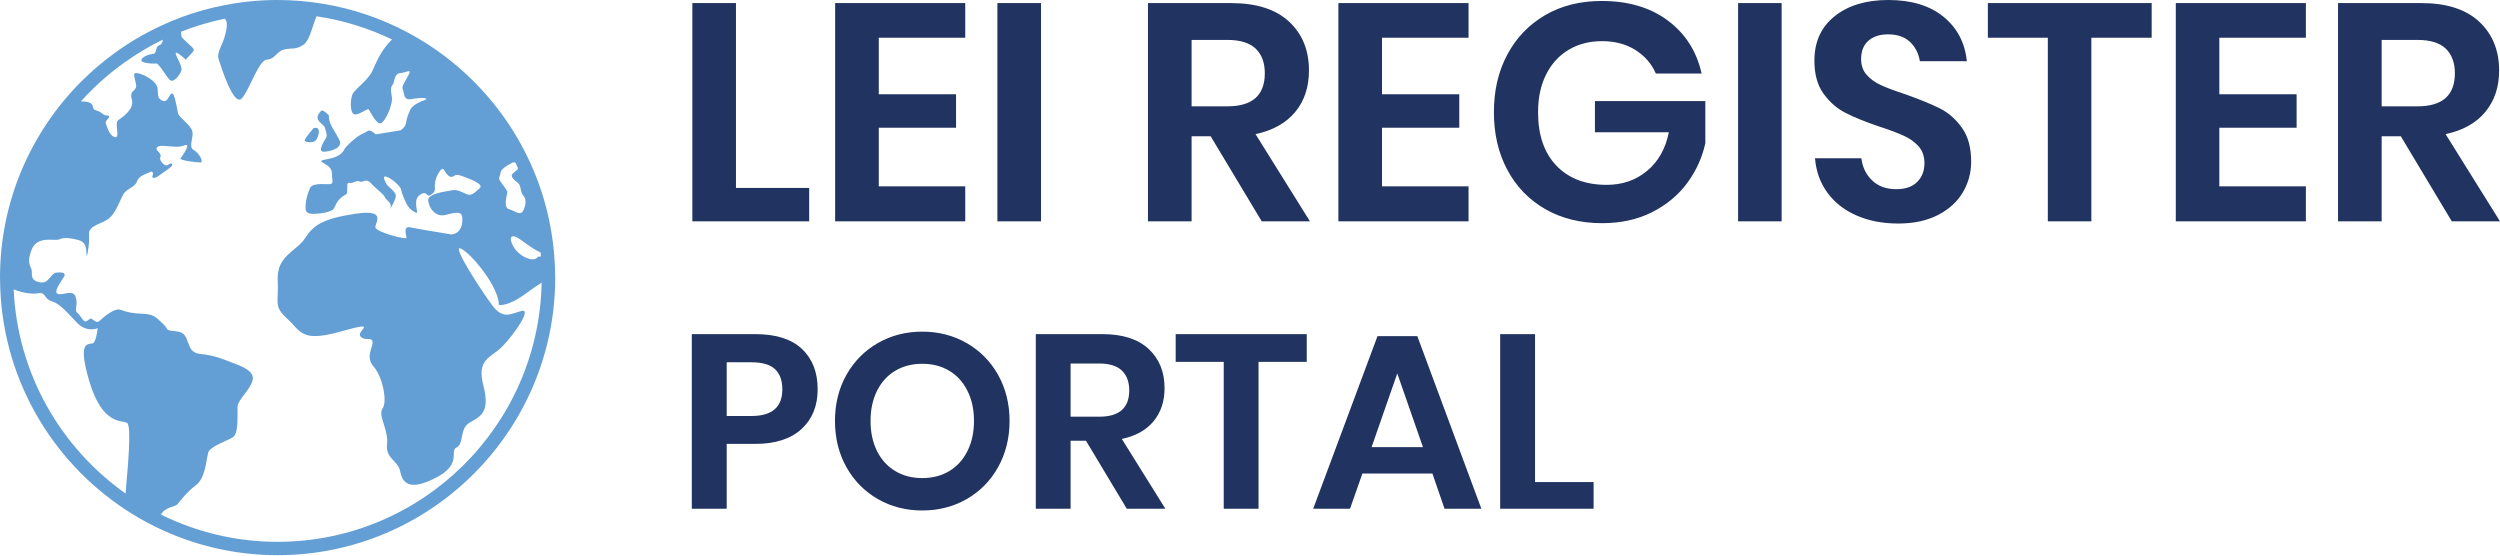
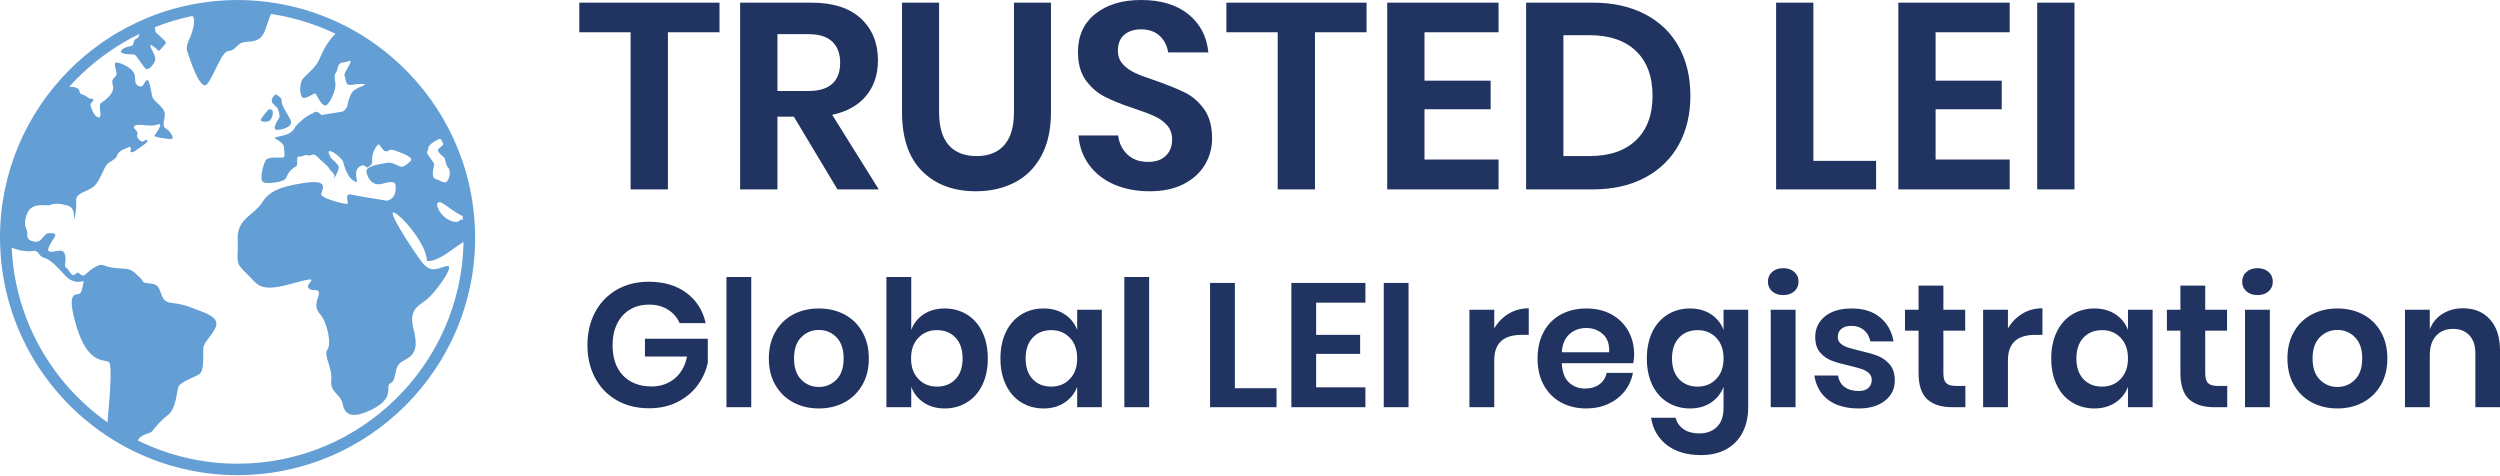
- <svg xmlns="http://www.w3.org/2000/svg" version="1.1" xlink="http://www.w3.org/1999/xlink" width="100%" height="100%" preserveAspectRatio="xMidYMid meet" viewBox="-0 0 300 66.621" overflow="visible">
-   <defs id="SvgjsDefs69673" />
-   <g id="SvgjsG69674" transform="scale(1.059795)" opacity="1">
-     <g id="SvgjsG69675" class="ZjYvm9O7C" transform="translate(-5.780431, -6.911814) scale(0.7577912)" light-content="false" non-strokable="false" fill="#639ed4">
+ <svg xmlns="http://www.w3.org/2000/svg" version="1.1" xlink="http://www.w3.org/1999/xlink" width="100%" height="100%" preserveAspectRatio="xMidYMid meet" viewBox="-0 0 299.998 57.016" overflow="visible">
+   <defs id="SvgjsDefs118800" />
+   <g id="SvgjsG118801" transform="scale(0.5557304)" opacity="1">
+     <g id="SvgjsG118802" class="muztXVwDb" transform="translate(-9.434152, -11.28066) scale(1.236779)" light-content="false" non-strokable="false" fill="#639ed4">
      <path d="M56.148 28.133c.094.313.438 1.188.219 1.563s-1.5 2.218-.219 2.093 2.719-.687 2.188-1.75-1.157-1.937-1.375-2.53-.2-1.157-.2-1.157-.707-.781-1.082-.719c0 0-.718.625-.593 1.188.125.566.968 1 1.062 1.312z" />
      <path d="M54.805 30.102c.375-.406.969-2.188-.313-1.844 0 0-1.343 1.531-1.343 1.844s1.28.406 1.656 0z" />
      <path d="M90.449 47.395c-.871-11.363-6.34-21.461-14.555-28.426a41.676 41.676 0 0 0-7.48-5.063 41.08 41.08 0 0 0-12.427-4.203 41.654 41.654 0 0 0-6.886-.582c-2.703 0-5.344.27-7.902.766-2.16.418-4.27 1-6.297 1.742a39.594 39.594 0 0 0-3.329 1.395 41.932 41.932 0 0 0-3.543 1.87c-.109.063-.222.126-.328.188-.695.422-1.37.864-2.039 1.32-.254.176-.504.356-.754.536a41.781 41.781 0 0 0-5.172 4.394c-7.476 7.512-12.109 17.855-12.109 29.27 0 .082.008.164.008.246.086 14.375 7.52 27.035 18.73 34.414 1.41.93 2.88 1.774 4.399 2.524a41.21 41.21 0 0 0 18.344 4.289c22.87 0 41.48-18.605 41.48-41.48a43.432 43.432 0 0 0-.14-3.2zm-2 .07c-.223-.047-.422-.011-.563.149-.582.668-2.414-.04-3.331-1.332-.918-1.293-.813-2.395.5-1.586.847.523 1.933 1.512 3.351 2.148.016.207.027.414.043.621zm-3.414-13.19c-.055.1-.106.179-.11.195-.019.062-.437.332-.746.668-.308.336.247.875.809 1.289.563.414.313 1.375.895 2 .585.625.105 2.25-.356 2.48-.46.23-.96-.25-1.875-.543-.918-.293-.168-2.414-.21-2.582-.04-.168-.563-.918-1.02-1.52-.461-.605-.063-.667 0-1.355s1.855-1.52 1.855-1.52c.145-.007.25.005.356.016.144.286.27.578.402.871zM9.672 52.351c1.34.567 2.848.735 3.566.598 1.313-.25.875.812 2.125 1.187s2.25 1.625 3.75 3.188 3.106.836 3.106.836-.168 1.668-.586 2.168c-.414.5-2.664-1-.664 5.75s5 5.75 5.664 6.25c.668.5.086 6.668-.164 9.582-.028.332-.05.648-.07.96-9.684-6.847-16.172-17.921-16.727-30.52zM49.106 90.08a39.248 39.248 0 0 1-17.426-4.066c.043-.07.082-.137.121-.191.668-1 2-.918 2.39-1.418s1.442-1.832 2.774-2.844c1.332-1.012 1.5-3.739 1.75-4.739s2.664-1.75 3.664-2.332.668-3.668.75-4.668c.086-1 1.918-2.5 2.25-3.918.336-1.418-1.914-2.164-3.25-2.664-1.332-.5-2.332-1-4.664-1.25-2.336-.25-1.168-3.086-3.336-3.336-2.164-.25-1.082-.164-2.164-1.164-1.086-1-1.336-1.418-3-1.48-1.668-.067-2.418-.27-3.336-.602-.914-.336-2.664 1.25-2.664 1.25s-.559.528-.715.574-.656-.218-.906-.468-.672.5-1.031.375-.735-1.031-1.172-1.313.187-1.25-.219-2.375-1.812-.187-2.625-.406.531-1.938.906-2.594-.468-.656-1.187-.594-1.094 1.594-2.219 1.47-1.469-.563-1.406-1.47-.906-1.125-.063-3.375 3.531-1.28 4.156-1.593 1.625-.25 2.938.125 1.062 1.75 1.125 2.25.5-1.75.375-3.125 2.062-1.563 3.062-2.438 1.625-2.812 2.125-3.625 1.688-.937 2-1.875 1.797-1.234 2-1.39.516.078.313.562.437.39.937 0 2.332-1.465 1.981-1.754c-.355-.293-.52.293-.895.211s-.687-.418-.855-.812c-.168-.395.25-.543-.105-1s-.73-.645-.27-.98c.457-.333 2.54.167 3.414-.044.875-.21 1-.375.961.043-.039.418-.73 1.414-.98 1.73-.25.313 2.312.626 2.937.626s-.187-1.438-1-1.875.063-1.875-.187-2.797-1.938-2.059-2.106-2.602c-.164-.539-.375-2.25-.707-2.836s-.625.336-.957.75c-.336.414-.918.086-1.125-.164-.21-.25-.21-.293-.293-1.5-.082-1.207-2.332-2.293-3.168-2.336-.832-.043.211 1.586-.082 2.211s-.957.5-.582 1.832-1.418 2.582-2.043 3 .332 2.668-.457 2.543c-.793-.125-1.168-1.375-1.375-1.96-.211-.587.539-.79.457-1.126s-.332 0-.793-.289c-.457-.289-.457-.418-1.125-.625-.664-.207-.332-.586-.707-.96s-1.082-.376-1.457-.376a.182.182 0 0 1-.11-.027 39.779 39.779 0 0 1 6.489-5.793 39.575 39.575 0 0 1 5.746-3.422c-.055.387-.2.719-.5.824-.71.25-.336 1.207-.918 1.29-.582.081-1.625.374-1.793.917-.164.543 1.918.582 2.25.543.336-.039 1.418 1.832 1.96 2.414.54.582 1.5-.625 1.75-1.332.25-.707-.874-2.207-.835-2.625.043-.418 1.5.957 1.5.957s.918-.957 1.168-1.289-.707-.96-1.25-1.543c-.543-.582-.543-.25-.625-1.293v-.039a38.825 38.825 0 0 1 6.547-1.949c.707.613.031 2.844-.586 4.16-.664 1.414-.332 1.914-.164 2.414.164.5 2.086 6.664 3.289 5.332 1.21-1.332 2.5-5.71 3.75-5.793 1.25-.082 1.418-1.21 2.543-1.5 1.125-.289 1.793.082 2.957-.75.89-.636 1.293-2.742 1.914-4.226a39.159 39.159 0 0 1 11.29 3.472c-.255.23-.5.489-.747.797-1.21 1.5-1.586 2.586-2.21 3.918s-2.364 2.52-2.864 3.301-.5 3.188.281 3.188 1.906-1 2.063-.75 1.093 2.187 1.75 2.062 1.906-2.781 1.687-3.969-.125-1.5.156-1.843.157-1.625 1.125-1.688 1.844-.844 1.125.469-.968 1.562-.718 2.125 0 1.531 1.312 1.281 2.188-.156 2.188 0-2 .562-2.47 1.687-.468 1.22-.593 1.907-.844 1.093-.844 1.093l-3.687.594s-.781-.793-1.2-.5c-.414.293-.937.438-1.5.832-.562.395-1.769 1.438-2.019 1.961-.25.52-.875 1.02-1.875 1.27s-1.875.289-1.437.582c.437.293 1.48.73 1.48 1.586s.29 1.562-.168 1.687-2.668-.289-3.082.586a7.203 7.203 0 0 0-.668 2.54c-.043.71-.125 1.374 1.25 1.335 1.375-.043 2.293-.297 2.75-.586.457-.289.332-.871 1.125-1.664s1.043-.457 1.082-1.125c.043-.668-.125-1.375.375-1.25s.961-.46 1.5-.21c.543.25.875-.626 1.711.292.832.918 1.79 1.5 2.04 2.043.25.54 1.124.875.835 1.582-.293.707.875-1.27.813-1.832s-1.188-1.375-1.336-1.605c-.145-.23-.895-1.481-.04-1.188.856.293 2.106 1.48 2.165 1.938.062.46.644 2 1.144 2.625s1.188.855 1.25.832c.063-.02-.355-1.5-.043-2.145s1.02-.918 1.313-.75c.289.168.332.457.668.25.332-.207.77-.418.707-1.043s.125-1.394.293-1.75c.164-.355.73-1.5 1.039-1.02.312.481.644 1.063 1.125 1.083s.394-.563 1.543-.145c1.144.414 3.418 1.21 2.687 1.856s-1.23 1.164-1.894.894c-.668-.27-1.395-.77-2.211-.605-.813.168-3.664.457-3.582 1.5s1.043 2.625 2.668 2.168 2.144-.356 2.332 0 .375 2.668-1.48 2.937c0 0-5.665-.914-6.25-1.082-1.083-.168-.5 1.25-.5 1.582s-4.665-.86-4.665-1.598c0-.738 1.75-2.734-3.086-1.984-4.832.75-6.164 1.7-7.414 3.64s-4.25 2.61-4.086 6.192c.168 3.582-.664 3.918 1.418 5.832 2.082 1.914 2.082 3.582 8 1.914 5.918-1.664 2.332-.133 2.918.684.582.816 1.664.066 1.832.816s-1.168 2.25.168 3.75c1.332 1.5 2.082 5.25 1.332 6.25s.918 3.168.668 5.336 1.625 2.418 1.957 4.043 1.207 3.082 5.293 1c4.082-2.082 2-4.043 3.125-4.543s.461-2.79 1.875-3.664c1.414-.875 3.25-1.336 2.164-5.5-1.082-4.168 1.086-4.164 2.836-5.957 1.75-1.793 4.414-5.668 2.875-5.293-1.543.375-2.75 1.375-4.375-.79-1.625-2.167-6.336-9.374-4.668-8.5s5.625 5.75 5.625 8.376c0 0 1.207.418 4.125-1.75a43.887 43.887 0 0 1 2.266-1.563c-.39 21.422-17.93 38.73-39.453 38.73z" />
    </g>
-     <g id="SvgjsG69676" class="text" transform="translate(128.7729, 57.60183) scale(1)" light-content="false" fill="#213360">
-       <path d="M-46.49 -7.34L-43.25 -7.34C-40.99 -7.34 -39.25 -7.9 -38.02 -9.02C-36.8 -10.14 -36.19 -11.64 -36.19 -13.52C-36.19 -15.45 -36.78 -16.97 -37.97 -18.09C-39.15 -19.21 -40.91 -19.77 -43.25 -19.77L-50.44 -19.77L-50.44 0L-46.49 0ZM-40.19 -13.52C-40.19 -11.51 -41.35 -10.5 -43.67 -10.5L-46.49 -10.5L-46.49 -16.58L-43.67 -16.58C-42.43 -16.58 -41.55 -16.31 -41.01 -15.79C-40.46 -15.27 -40.19 -14.51 -40.19 -13.52Z M-19.32 -18.76C-20.82 -19.62 -22.5 -20.05 -24.35 -20.05C-26.19 -20.05 -27.87 -19.62 -29.37 -18.76C-30.87 -17.9 -32.06 -16.7 -32.93 -15.16C-33.8 -13.62 -34.23 -11.88 -34.23 -9.94C-34.23 -8 -33.8 -6.25 -32.93 -4.7C-32.06 -3.15 -30.87 -1.95 -29.37 -1.09C-27.87 -0.23 -26.19 0.2 -24.35 0.2C-22.5 0.2 -20.82 -0.23 -19.32 -1.09C-17.82 -1.95 -16.63 -3.15 -15.76 -4.7C-14.9 -6.25 -14.46 -8 -14.46 -9.94C-14.46 -11.88 -14.9 -13.62 -15.76 -15.16C-16.63 -16.7 -17.82 -17.9 -19.32 -18.76ZM-27.4 -15.62C-26.52 -16.15 -25.5 -16.41 -24.35 -16.41C-23.19 -16.41 -22.17 -16.15 -21.29 -15.62C-20.42 -15.1 -19.73 -14.35 -19.24 -13.37C-18.74 -12.39 -18.49 -11.25 -18.49 -9.94C-18.49 -8.63 -18.74 -7.49 -19.24 -6.51C-19.73 -5.53 -20.42 -4.78 -21.29 -4.26C-22.17 -3.73 -23.19 -3.47 -24.35 -3.47C-25.5 -3.47 -26.52 -3.73 -27.4 -4.26C-28.28 -4.78 -28.96 -5.53 -29.46 -6.51C-29.95 -7.49 -30.2 -8.63 -30.2 -9.94C-30.2 -11.25 -29.95 -12.39 -29.46 -13.37C-28.96 -14.35 -28.28 -15.1 -27.4 -15.62Z M-1.19 0L3.18 0L-1.75 -7.9C-0.18 -8.23 1.02 -8.9 1.85 -9.91C2.68 -10.92 3.09 -12.17 3.09 -13.66C3.09 -15.49 2.49 -16.97 1.29 -18.09C0.08 -19.21 -1.67 -19.77 -3.96 -19.77L-11.49 -19.77L-11.49 0L-7.55 0L-7.55 -7.7L-5.81 -7.7ZM-7.55 -10.42L-7.55 -16.44L-4.3 -16.44C-3.14 -16.44 -2.29 -16.17 -1.74 -15.64C-1.19 -15.11 -0.91 -14.36 -0.91 -13.41C-0.91 -11.41 -2.04 -10.42 -4.3 -10.42Z M19.19 -19.77L4.35 -19.77L4.35 -16.63L9.79 -16.63L9.79 0L13.73 0L13.73 -16.63L19.19 -16.63Z M33.42 -3.98L34.79 0L38.96 0L31.71 -19.54L27.2 -19.54L19.92 0L24.09 0L25.49 -3.98ZM32.35 -6.97L26.53 -6.97L29.44 -15.32Z M45.04 -3.02L45.04 -19.77L41.09 -19.77L41.09 0L51.67 0L51.67 -3.02Z" />
+     <g id="SvgjsG118803" class="text" transform="translate(333.676, 87.92776) scale(1)" light-content="false" fill="#213360">
+       <path d="M-185.44 -24.68C-187.59 -26.29 -190.3 -27.09 -193.57 -27.09C-196.21 -27.09 -198.52 -26.51 -200.53 -25.35C-202.53 -24.18 -204.08 -22.57 -205.18 -20.5C-206.28 -18.44 -206.83 -16.07 -206.83 -13.41C-206.83 -10.75 -206.28 -8.39 -205.18 -6.33C-204.08 -4.26 -202.52 -2.65 -200.51 -1.5C-198.49 -0.35 -196.17 0.23 -193.53 0.23C-191.23 0.23 -189.18 -0.22 -187.4 -1.12C-185.61 -2.02 -184.17 -3.22 -183.06 -4.71C-181.96 -6.21 -181.22 -7.84 -180.84 -9.61L-180.84 -14.78L-194.41 -14.78L-194.41 -10.94L-185.33 -10.94C-185.73 -8.92 -186.62 -7.33 -188 -6.19C-189.39 -5.05 -191.04 -4.48 -192.96 -4.48C-195.57 -4.48 -197.63 -5.27 -199.14 -6.84C-200.65 -8.41 -201.4 -10.6 -201.4 -13.41C-201.4 -15.19 -201.07 -16.73 -200.41 -18.05C-199.75 -19.37 -198.83 -20.38 -197.64 -21.09C-196.45 -21.8 -195.08 -22.15 -193.53 -22.15C-191.96 -22.15 -190.6 -21.79 -189.45 -21.07C-188.3 -20.35 -187.45 -19.38 -186.92 -18.16L-181.3 -18.16C-181.91 -20.9 -183.29 -23.07 -185.44 -24.68Z M-171.46 -28.12L-176.81 -28.12L-176.81 0L-171.46 0Z M-151.33 -20.03C-152.97 -20.89 -154.81 -21.32 -156.86 -21.32C-158.92 -21.32 -160.76 -20.89 -162.39 -20.03C-164.03 -19.16 -165.31 -17.92 -166.25 -16.28C-167.19 -14.65 -167.66 -12.73 -167.66 -10.53C-167.66 -8.32 -167.19 -6.41 -166.25 -4.79C-165.31 -3.17 -164.03 -1.92 -162.39 -1.04C-160.76 -0.17 -158.92 0.27 -156.86 0.27C-154.81 0.27 -152.97 -0.17 -151.33 -1.04C-149.7 -1.92 -148.42 -3.17 -147.48 -4.79C-146.54 -6.41 -146.07 -8.32 -146.07 -10.53C-146.07 -12.73 -146.54 -14.65 -147.48 -16.28C-148.42 -17.92 -149.7 -19.16 -151.33 -20.03ZM-160.66 -15.1C-159.63 -16.16 -158.36 -16.68 -156.86 -16.68C-155.37 -16.68 -154.1 -16.16 -153.06 -15.1C-152.03 -14.05 -151.51 -12.53 -151.51 -10.53C-151.51 -8.52 -152.03 -7 -153.06 -5.95C-154.1 -4.9 -155.37 -4.37 -156.86 -4.37C-158.36 -4.37 -159.63 -4.9 -160.66 -5.95C-161.7 -7 -162.22 -8.52 -162.22 -10.53C-162.22 -12.53 -161.7 -14.05 -160.66 -15.1Z M-124.91 -20.03C-126.32 -20.89 -127.92 -21.32 -129.69 -21.32C-131.47 -21.32 -132.98 -20.9 -134.23 -20.06C-135.49 -19.23 -136.38 -18.1 -136.91 -16.68L-136.91 -28.12L-142.27 -28.12L-142.27 0L-136.91 0L-136.91 -4.41C-136.38 -2.99 -135.49 -1.86 -134.23 -1.01C-132.98 -0.16 -131.47 0.27 -129.69 0.27C-127.92 0.27 -126.32 -0.16 -124.91 -1.03C-123.49 -1.89 -122.38 -3.13 -121.58 -4.77C-120.78 -6.4 -120.38 -8.32 -120.38 -10.53C-120.38 -12.73 -120.78 -14.65 -121.58 -16.28C-122.38 -17.92 -123.49 -19.16 -124.91 -20.03ZM-135.37 -14.99C-134.32 -16.09 -132.99 -16.64 -131.37 -16.64C-129.69 -16.64 -128.35 -16.1 -127.34 -15.01C-126.32 -13.92 -125.82 -12.43 -125.82 -10.53C-125.82 -8.63 -126.32 -7.14 -127.34 -6.06C-128.35 -4.98 -129.69 -4.45 -131.37 -4.45C-132.99 -4.45 -134.32 -5 -135.37 -6.1C-136.43 -7.2 -136.95 -8.68 -136.95 -10.53C-136.95 -12.4 -136.43 -13.89 -135.37 -14.99Z M-103.78 -20.06C-105.04 -20.9 -106.56 -21.32 -108.34 -21.32C-110.11 -21.32 -111.71 -20.89 -113.13 -20.03C-114.54 -19.16 -115.65 -17.92 -116.45 -16.28C-117.25 -14.65 -117.65 -12.73 -117.65 -10.53C-117.65 -8.32 -117.25 -6.4 -116.45 -4.77C-115.65 -3.13 -114.54 -1.89 -113.13 -1.03C-111.71 -0.16 -110.11 0.27 -108.34 0.27C-106.56 0.27 -105.04 -0.16 -103.78 -1.01C-102.51 -1.86 -101.61 -2.99 -101.08 -4.41L-101.08 0L-95.76 0L-95.76 -21.05L-101.08 -21.05L-101.08 -16.68C-101.61 -18.1 -102.51 -19.23 -103.78 -20.06ZM-110.69 -15.01C-109.68 -16.1 -108.34 -16.64 -106.67 -16.64C-105.04 -16.64 -103.71 -16.09 -102.66 -14.99C-101.61 -13.89 -101.08 -12.4 -101.08 -10.53C-101.08 -8.68 -101.61 -7.2 -102.66 -6.1C-103.71 -5 -105.04 -4.45 -106.67 -4.45C-108.34 -4.45 -109.68 -4.98 -110.69 -6.06C-111.71 -7.14 -112.21 -8.63 -112.21 -10.53C-112.21 -12.43 -111.71 -13.92 -110.69 -15.01Z M-85.54 -28.12L-90.9 -28.12L-90.9 0L-85.54 0Z M-67.03 -4.1L-67.03 -26.83L-72.39 -26.83L-72.39 0L-58.03 0L-58.03 -4.1Z M-49.48 -22.57L-38.84 -22.57L-38.84 -26.83L-54.83 -26.83L-54.83 0L-38.84 0L-38.84 -4.29L-49.48 -4.29L-49.48 -11.51L-39.98 -11.51L-39.98 -15.62L-49.48 -15.62Z M-29.53 -26.83L-34.88 -26.83L-34.88 0L-29.53 0Z M-7.9 -20.2C-9.2 -19.42 -10.23 -18.37 -11.02 -17.02L-11.02 -21.05L-16.38 -21.05L-16.38 0L-11.02 0L-11.02 -10.15C-11.02 -13.79 -9.06 -15.62 -5.13 -15.62L-3.57 -15.62L-3.57 -21.36C-5.17 -21.36 -6.61 -20.97 -7.9 -20.2Z M19 -9.5C19.13 -10.18 19.19 -10.79 19.19 -11.32C19.19 -13.25 18.77 -14.97 17.92 -16.47C17.07 -17.98 15.87 -19.16 14.31 -20.03C12.75 -20.89 10.93 -21.32 8.85 -21.32C6.8 -21.32 4.98 -20.89 3.38 -20.03C1.79 -19.16 0.54 -17.92 -0.34 -16.28C-1.23 -14.65 -1.67 -12.73 -1.67 -10.53C-1.67 -8.32 -1.23 -6.41 -0.34 -4.79C0.54 -3.17 1.79 -1.92 3.38 -1.04C4.98 -0.17 6.8 0.27 8.85 0.27C10.6 0.27 12.19 -0.06 13.62 -0.72C15.05 -1.38 16.23 -2.29 17.14 -3.46C18.05 -4.62 18.65 -5.94 18.92 -7.41L13.26 -7.41C13.03 -6.37 12.51 -5.55 11.69 -4.94C10.86 -4.33 9.83 -4.03 8.59 -4.03C7.19 -4.03 6.03 -4.47 5.09 -5.36C4.15 -6.24 3.65 -7.63 3.57 -9.5ZM12.45 -15.77C13.42 -14.88 13.87 -13.58 13.79 -11.86L3.57 -11.86C3.67 -13.58 4.22 -14.88 5.21 -15.77C6.19 -16.66 7.41 -17.1 8.85 -17.1C10.27 -17.1 11.47 -16.66 12.45 -15.77Z M35.8 -20.06C34.53 -20.9 33.01 -21.32 31.24 -21.32C29.46 -21.32 27.87 -20.89 26.45 -20.03C25.03 -19.16 23.92 -17.92 23.12 -16.28C22.33 -14.65 21.93 -12.73 21.93 -10.53C21.93 -8.32 22.33 -6.4 23.12 -4.77C23.92 -3.13 25.03 -1.89 26.45 -1.03C27.87 -0.16 29.46 0.27 31.24 0.27C33.01 0.27 34.53 -0.16 35.8 -1.01C37.06 -1.86 37.96 -2.99 38.49 -4.41L38.49 0.08C38.49 1.95 38.01 3.35 37.05 4.27C36.09 5.2 34.82 5.66 33.25 5.66C31.88 5.66 30.76 5.36 29.89 4.77C29.01 4.17 28.42 3.34 28.12 2.28L22.84 2.28C23.24 4.76 24.38 6.73 26.26 8.17C28.13 9.61 30.59 10.34 33.63 10.34C35.81 10.34 37.66 9.89 39.2 9.01C40.73 8.12 41.88 6.9 42.66 5.34C43.43 3.78 43.81 2.03 43.81 0.08L43.81 -21.05L38.49 -21.05L38.49 -16.68C37.96 -18.1 37.06 -19.23 35.8 -20.06ZM28.88 -15.01C29.89 -16.1 31.24 -16.64 32.91 -16.64C34.53 -16.64 35.87 -16.09 36.92 -14.99C37.97 -13.89 38.49 -12.4 38.49 -10.53C38.49 -8.68 37.97 -7.2 36.92 -6.1C35.87 -5 34.53 -4.45 32.91 -4.45C31.24 -4.45 29.89 -4.98 28.88 -6.06C27.87 -7.14 27.36 -8.63 27.36 -10.53C27.36 -12.43 27.87 -13.92 28.88 -15.01Z M48.98 -29.2C48.37 -28.66 48.07 -27.96 48.07 -27.09C48.07 -26.26 48.37 -25.57 48.98 -25.02C49.59 -24.48 50.39 -24.21 51.38 -24.21C52.36 -24.21 53.16 -24.48 53.77 -25.02C54.38 -25.57 54.68 -26.26 54.68 -27.09C54.68 -27.96 54.38 -28.66 53.77 -29.2C53.16 -29.75 52.36 -30.02 51.38 -30.02C50.39 -30.02 49.59 -29.75 48.98 -29.2ZM54.04 -21.05L48.68 -21.05L48.68 0L54.04 0Z M72.31 -19.38C70.77 -20.67 68.72 -21.32 66.16 -21.32C63.7 -21.32 61.78 -20.75 60.38 -19.61C58.99 -18.47 58.29 -16.99 58.29 -15.16C58.29 -13.74 58.64 -12.63 59.34 -11.82C60.03 -11.01 60.87 -10.42 61.85 -10.05C62.82 -9.68 64.09 -9.32 65.66 -8.97C66.8 -8.69 67.68 -8.45 68.31 -8.25C68.93 -8.04 69.44 -7.75 69.86 -7.37C70.28 -6.99 70.49 -6.5 70.49 -5.89C70.49 -5.18 70.25 -4.6 69.77 -4.16C69.29 -3.72 68.59 -3.5 67.68 -3.5C66.41 -3.5 65.39 -3.79 64.6 -4.39C63.81 -4.98 63.36 -5.8 63.23 -6.84L58.1 -6.84C58.46 -4.56 59.46 -2.81 61.1 -1.58C62.75 -0.35 64.94 0.27 67.68 0.27C70.06 0.27 71.95 -0.29 73.36 -1.41C74.77 -2.52 75.47 -3.98 75.47 -5.78C75.47 -7.22 75.11 -8.37 74.39 -9.21C73.66 -10.06 72.8 -10.68 71.8 -11.08C70.8 -11.47 69.5 -11.84 67.91 -12.2C66.77 -12.48 65.89 -12.72 65.28 -12.92C64.68 -13.12 64.17 -13.4 63.76 -13.76C63.36 -14.11 63.16 -14.58 63.16 -15.16C63.16 -15.9 63.41 -16.48 63.92 -16.91C64.42 -17.34 65.13 -17.56 66.04 -17.56C67.18 -17.56 68.11 -17.25 68.82 -16.64C69.53 -16.04 69.98 -15.23 70.19 -14.21L75.2 -14.21C74.82 -16.37 73.86 -18.09 72.31 -19.38Z M90.71 -4.6L88.62 -4.6C87.65 -4.6 86.97 -4.8 86.56 -5.21C86.16 -5.61 85.96 -6.32 85.96 -7.33L85.96 -16.53L90.67 -16.53L90.67 -21.05L85.96 -21.05L85.96 -26.26L80.6 -26.26L80.6 -21.05L77.67 -21.05L77.67 -16.53L80.6 -16.53L80.6 -7.41C80.6 -4.75 81.23 -2.85 82.48 -1.71C83.73 -0.57 85.54 0 87.89 0L90.71 0Z M103.02 -20.2C101.73 -19.42 100.69 -18.37 99.9 -17.02L99.9 -21.05L94.54 -21.05L94.54 0L99.9 0L99.9 -10.15C99.9 -13.79 101.87 -15.62 105.79 -15.62L107.35 -15.62L107.35 -21.36C105.75 -21.36 104.31 -20.97 103.02 -20.2Z M123.12 -20.06C121.85 -20.9 120.33 -21.32 118.56 -21.32C116.79 -21.32 115.19 -20.89 113.77 -20.03C112.35 -19.16 111.25 -17.92 110.45 -16.28C109.65 -14.65 109.25 -12.73 109.25 -10.53C109.25 -8.32 109.65 -6.4 110.45 -4.77C111.24 -3.13 112.35 -1.89 113.77 -1.03C115.19 -0.16 116.79 0.27 118.56 0.27C120.33 0.27 121.85 -0.16 123.12 -1.01C124.39 -1.86 125.29 -2.99 125.82 -4.41L125.82 0L131.14 0L131.14 -21.05L125.82 -21.05L125.82 -16.68C125.29 -18.1 124.39 -19.23 123.12 -20.06ZM116.2 -15.01C117.22 -16.1 118.56 -16.64 120.23 -16.64C121.85 -16.64 123.19 -16.09 124.24 -14.99C125.29 -13.89 125.82 -12.4 125.82 -10.53C125.82 -8.68 125.29 -7.2 124.24 -6.1C123.19 -5 121.85 -4.45 120.23 -4.45C118.56 -4.45 117.22 -4.98 116.2 -6.06C115.19 -7.14 114.68 -8.63 114.68 -10.53C114.68 -12.43 115.19 -13.92 116.2 -15.01Z M147.25 -4.6L145.16 -4.6C144.2 -4.6 143.51 -4.8 143.11 -5.21C142.7 -5.61 142.5 -6.32 142.5 -7.33L142.5 -16.53L147.21 -16.53L147.21 -21.05L142.5 -21.05L142.5 -26.26L137.14 -26.26L137.14 -21.05L134.22 -21.05L134.22 -16.53L137.14 -16.53L137.14 -7.41C137.14 -4.75 137.77 -2.85 139.02 -1.71C140.28 -0.57 142.08 0 144.44 0L147.25 0Z M151.39 -29.2C150.78 -28.66 150.48 -27.96 150.48 -27.09C150.48 -26.26 150.78 -25.57 151.39 -25.02C152 -24.48 152.8 -24.21 153.79 -24.21C154.77 -24.21 155.57 -24.48 156.18 -25.02C156.79 -25.57 157.09 -26.26 157.09 -27.09C157.09 -27.96 156.79 -28.66 156.18 -29.2C155.57 -29.75 154.77 -30.02 153.79 -30.02C152.8 -30.02 152 -29.75 151.39 -29.2ZM156.45 -21.05L151.09 -21.05L151.09 0L156.45 0Z M176.57 -20.03C174.93 -20.89 173.09 -21.32 171.04 -21.32C168.99 -21.32 167.14 -20.89 165.51 -20.03C163.87 -19.16 162.59 -17.92 161.65 -16.28C160.71 -14.65 160.25 -12.73 160.25 -10.53C160.25 -8.32 160.71 -6.41 161.65 -4.79C162.59 -3.17 163.87 -1.92 165.51 -1.04C167.14 -0.17 168.99 0.27 171.04 0.27C173.09 0.27 174.93 -0.17 176.57 -1.04C178.2 -1.92 179.49 -3.17 180.42 -4.79C181.36 -6.41 181.83 -8.32 181.83 -10.53C181.83 -12.73 181.36 -14.65 180.42 -16.28C179.49 -17.92 178.2 -19.16 176.57 -20.03ZM167.24 -15.1C168.28 -16.16 169.54 -16.68 171.04 -16.68C172.53 -16.68 173.8 -16.16 174.84 -15.1C175.88 -14.05 176.4 -12.53 176.4 -10.53C176.4 -8.52 175.88 -7 174.84 -5.95C173.8 -4.9 172.53 -4.37 171.04 -4.37C169.54 -4.37 168.28 -4.9 167.24 -5.95C166.2 -7 165.68 -8.52 165.68 -10.53C165.68 -12.53 166.2 -14.05 167.24 -15.1Z M203.98 -18.96C202.54 -20.56 200.6 -21.36 198.17 -21.36C196.5 -21.36 195.02 -20.96 193.74 -20.16C192.46 -19.36 191.55 -18.25 190.99 -16.83L190.99 -21.05L185.63 -21.05L185.63 0L190.99 0L190.99 -11.17C190.99 -13.02 191.44 -14.44 192.36 -15.43C193.27 -16.42 194.48 -16.91 196 -16.91C197.5 -16.91 198.68 -16.45 199.54 -15.52C200.4 -14.6 200.83 -13.3 200.83 -11.63L200.83 0L206.15 0L206.15 -12.24C206.15 -15.12 205.43 -17.37 203.98 -18.96Z" />
    </g>
-     <g id="SvgjsG69677" class="text" transform="translate(180.1036, 25.06) scale(1)" light-content="false" fill="#213360">
-       <path d="M-96.77 -3.78L-96.77 -24.71L-101.71 -24.71L-101.71 0L-88.48 0L-88.48 -3.78Z M-80.6 -20.79L-70.81 -20.79L-70.81 -24.71L-85.54 -24.71L-85.54 0L-70.81 0L-70.81 -3.96L-80.6 -3.96L-80.6 -10.6L-71.85 -10.6L-71.85 -14.39L-80.6 -14.39Z M-62.23 -24.71L-67.17 -24.71L-67.17 0L-62.23 0Z M-37.24 0L-31.78 0L-37.94 -9.87C-35.98 -10.29 -34.48 -11.13 -33.44 -12.39C-32.4 -13.65 -31.89 -15.21 -31.89 -17.08C-31.89 -19.37 -32.64 -21.21 -34.14 -22.61C-35.65 -24.01 -37.84 -24.71 -40.71 -24.71L-50.12 -24.71L-50.12 0L-45.18 0L-45.18 -9.63L-43.02 -9.63ZM-45.18 -13.02L-45.18 -20.54L-41.13 -20.54C-39.68 -20.54 -38.61 -20.21 -37.92 -19.55C-37.23 -18.88 -36.89 -17.96 -36.89 -16.76C-36.89 -14.27 -38.3 -13.02 -41.13 -13.02Z M-23.62 -20.79L-13.82 -20.79L-13.82 -24.71L-28.56 -24.71L-28.56 0L-13.82 0L-13.82 -3.96L-23.62 -3.96L-23.62 -10.6L-14.87 -10.6L-14.87 -14.39L-23.62 -14.39Z M8.75 -22.73C6.77 -24.21 4.27 -24.95 1.26 -24.95C-1.17 -24.95 -3.3 -24.42 -5.14 -23.35C-6.99 -22.27 -8.42 -20.78 -9.43 -18.88C-10.45 -16.98 -10.95 -14.81 -10.95 -12.35C-10.95 -9.91 -10.45 -7.73 -9.43 -5.83C-8.42 -3.93 -6.98 -2.44 -5.13 -1.38C-3.27 -0.32 -1.13 0.21 1.3 0.21C3.42 0.21 5.3 -0.2 6.95 -1.03C8.59 -1.86 9.92 -2.96 10.94 -4.34C11.95 -5.72 12.64 -7.22 12.99 -8.85L12.99 -13.62L0.49 -13.62L0.49 -10.08L8.86 -10.08C8.48 -8.21 7.66 -6.76 6.39 -5.71C5.12 -4.65 3.59 -4.13 1.82 -4.13C-0.58 -4.13 -2.48 -4.85 -3.87 -6.3C-5.26 -7.75 -5.95 -9.76 -5.95 -12.35C-5.95 -13.99 -5.65 -15.41 -5.04 -16.62C-4.43 -17.84 -3.58 -18.77 -2.49 -19.42C-1.39 -20.08 -0.13 -20.4 1.3 -20.4C2.74 -20.4 4 -20.07 5.06 -19.41C6.12 -18.74 6.9 -17.85 7.39 -16.73L12.57 -16.73C12.01 -19.25 10.73 -21.25 8.75 -22.73Z M21.63 -24.71L16.7 -24.71L16.7 0L21.63 0Z M42.14 -3.27C42.77 -4.33 43.09 -5.49 43.09 -6.76C43.09 -8.34 42.74 -9.63 42.04 -10.6C41.34 -11.58 40.49 -12.32 39.5 -12.81C38.51 -13.3 37.22 -13.82 35.63 -14.39C34.49 -14.76 33.58 -15.1 32.92 -15.4C32.25 -15.7 31.7 -16.09 31.27 -16.57C30.84 -17.05 30.63 -17.65 30.63 -18.37C30.63 -19.28 30.91 -19.98 31.47 -20.46C32.03 -20.94 32.76 -21.17 33.67 -21.17C34.72 -21.17 35.55 -20.89 36.16 -20.32C36.76 -19.75 37.14 -19.02 37.28 -18.13L42.6 -18.13C42.39 -20.23 41.5 -21.91 39.95 -23.17C38.4 -24.43 36.32 -25.06 33.71 -25.06C31.19 -25.06 29.16 -24.45 27.63 -23.22C26.1 -22 25.34 -20.32 25.34 -18.2C25.34 -16.66 25.68 -15.41 26.37 -14.46C27.06 -13.5 27.9 -12.77 28.88 -12.27C29.86 -11.77 31.12 -11.26 32.66 -10.74C33.85 -10.35 34.78 -10 35.46 -9.69C36.13 -9.39 36.69 -8.99 37.14 -8.49C37.58 -7.99 37.8 -7.35 37.8 -6.58C37.8 -5.72 37.53 -5.01 36.98 -4.46C36.43 -3.91 35.64 -3.64 34.62 -3.64C33.47 -3.64 32.56 -3.97 31.87 -4.64C31.18 -5.3 30.78 -6.14 30.66 -7.14L25.41 -7.14C25.53 -5.65 26 -4.34 26.83 -3.22C27.66 -2.1 28.76 -1.24 30.14 -0.65C31.51 -0.05 33.08 0.25 34.83 0.25C36.6 0.25 38.1 -0.08 39.34 -0.72C40.58 -1.36 41.51 -2.21 42.14 -3.27Z M63.53 -24.71L44.98 -24.71L44.98 -20.79L51.77 -20.79L51.77 0L56.7 0L56.7 -20.79L63.53 -20.79Z M71.19 -20.79L80.99 -20.79L80.99 -24.71L66.26 -24.71L66.26 0L80.99 0L80.99 -3.96L71.19 -3.96L71.19 -10.6L79.94 -10.6L79.94 -14.39L71.19 -14.39Z M97.51 0L102.97 0L96.81 -9.87C98.77 -10.29 100.27 -11.13 101.31 -12.39C102.35 -13.65 102.87 -15.21 102.87 -17.08C102.87 -19.37 102.11 -21.21 100.61 -22.61C99.1 -24.01 96.92 -24.71 94.05 -24.71L84.63 -24.71L84.63 0L89.57 0L89.57 -9.63L91.74 -9.63ZM89.57 -13.02L89.57 -20.54L93.63 -20.54C95.07 -20.54 96.14 -20.21 96.83 -19.55C97.52 -18.88 97.86 -17.96 97.86 -16.76C97.86 -14.27 96.45 -13.02 93.63 -13.02Z" />
+     <g id="SvgjsG118804" class="text" transform="translate(287.945, 40.9) scale(1)" light-content="false" fill="#213360">
+       <path d="M-132.58 -40.33L-162.86 -40.33L-162.86 -33.93L-151.78 -33.93L-151.78 0L-143.72 0L-143.72 -33.93L-132.58 -33.93Z M-107.11 0L-98.19 0L-108.25 -16.11C-105.05 -16.79 -102.6 -18.17 -100.91 -20.22C-99.21 -22.28 -98.37 -24.83 -98.37 -27.88C-98.37 -31.61 -99.59 -34.62 -102.05 -36.9C-104.51 -39.19 -108.08 -40.33 -112.76 -40.33L-128.13 -40.33L-128.13 0L-120.07 0L-120.07 -15.71L-116.53 -15.71ZM-120.07 -21.25L-120.07 -33.53L-113.45 -33.53C-111.09 -33.53 -109.34 -32.99 -108.22 -31.9C-107.1 -30.82 -106.53 -29.3 -106.53 -27.36C-106.53 -23.29 -108.84 -21.25 -113.45 -21.25Z M-85.17 -40.33L-93.17 -40.33L-93.17 -16.68C-93.17 -11.08 -91.72 -6.84 -88.83 -3.94C-85.93 -1.05 -82.07 0.4 -77.23 0.4C-74.11 0.4 -71.32 -0.23 -68.86 -1.49C-66.41 -2.74 -64.48 -4.66 -63.09 -7.23C-61.7 -9.8 -61.01 -12.95 -61.01 -16.68L-61.01 -40.33L-69 -40.33L-69 -16.68C-69 -13.52 -69.7 -11.15 -71.09 -9.57C-72.48 -7.99 -74.47 -7.2 -77.06 -7.2C-79.69 -7.2 -81.7 -7.99 -83.09 -9.57C-84.48 -11.15 -85.17 -13.52 -85.17 -16.68Z M-27.76 -5.34C-26.73 -7.07 -26.22 -8.97 -26.22 -11.02C-26.22 -13.61 -26.79 -15.71 -27.93 -17.31C-29.08 -18.91 -30.46 -20.11 -32.07 -20.91C-33.69 -21.71 -35.8 -22.56 -38.39 -23.48C-40.25 -24.09 -41.73 -24.64 -42.81 -25.13C-43.9 -25.63 -44.79 -26.27 -45.5 -27.05C-46.2 -27.83 -46.56 -28.81 -46.56 -29.99C-46.56 -31.47 -46.1 -32.61 -45.18 -33.39C-44.27 -34.17 -43.07 -34.56 -41.59 -34.56C-39.87 -34.56 -38.52 -34.09 -37.53 -33.16C-36.54 -32.23 -35.93 -31.04 -35.7 -29.59L-27.02 -29.59C-27.36 -33.02 -28.8 -35.76 -31.33 -37.82C-33.86 -39.87 -37.26 -40.9 -41.53 -40.9C-45.64 -40.9 -48.94 -39.9 -51.44 -37.9C-53.93 -35.9 -55.18 -33.17 -55.18 -29.7C-55.18 -27.19 -54.62 -25.15 -53.5 -23.59C-52.37 -22.03 -51.01 -20.84 -49.41 -20.02C-47.81 -19.2 -45.76 -18.37 -43.24 -17.54C-41.3 -16.89 -39.78 -16.32 -38.67 -15.82C-37.57 -15.33 -36.65 -14.67 -35.93 -13.85C-35.21 -13.03 -34.85 -12 -34.85 -10.74C-34.85 -9.33 -35.29 -8.18 -36.19 -7.28C-37.08 -6.39 -38.37 -5.94 -40.04 -5.94C-41.91 -5.94 -43.4 -6.48 -44.53 -7.57C-45.65 -8.65 -46.31 -10.02 -46.5 -11.65L-55.07 -11.65C-54.88 -9.22 -54.1 -7.08 -52.75 -5.26C-51.4 -3.43 -49.6 -2.03 -47.35 -1.06C-45.11 -0.09 -42.56 0.4 -39.7 0.4C-36.81 0.4 -34.35 -0.12 -32.33 -1.17C-30.31 -2.22 -28.79 -3.61 -27.76 -5.34Z M7.14 -40.33L-23.13 -40.33L-23.13 -33.93L-12.05 -33.93L-12.05 0L-4 0L-4 -33.93L7.14 -33.93Z M19.65 -33.93L35.64 -33.93L35.64 -40.33L11.6 -40.33L11.6 0L35.64 0L35.64 -6.45L19.65 -6.45L19.65 -17.31L33.93 -17.31L33.93 -23.48L19.65 -23.48Z M74.55 -9.65C76.22 -12.7 77.06 -16.22 77.06 -20.22C77.06 -24.26 76.22 -27.79 74.55 -30.82C72.87 -33.85 70.44 -36.19 67.26 -37.84C64.08 -39.5 60.3 -40.33 55.92 -40.33L41.59 -40.33L41.59 0L55.92 0C60.3 0 64.08 -0.85 67.26 -2.54C70.44 -4.24 72.87 -6.61 74.55 -9.65ZM65.32 -10.62C62.94 -8.34 59.58 -7.2 55.24 -7.2L49.64 -7.2L49.64 -33.3L55.24 -33.3C59.58 -33.3 62.94 -32.16 65.32 -29.88C67.7 -27.59 68.89 -24.37 68.89 -20.22C68.89 -16.11 67.7 -12.91 65.32 -10.62Z M103.62 -6.17L103.62 -40.33L95.57 -40.33L95.57 0L117.16 0L117.16 -6.17Z M130.01 -33.93L146.01 -33.93L146.01 -40.33L121.96 -40.33L121.96 0L146.01 0L146.01 -6.45L130.01 -6.45L130.01 -17.31L144.29 -17.31L144.29 -23.48L130.01 -23.48Z M160 -40.33L151.95 -40.33L151.95 0L160 0Z" />
    </g>
  </g>
</svg>
